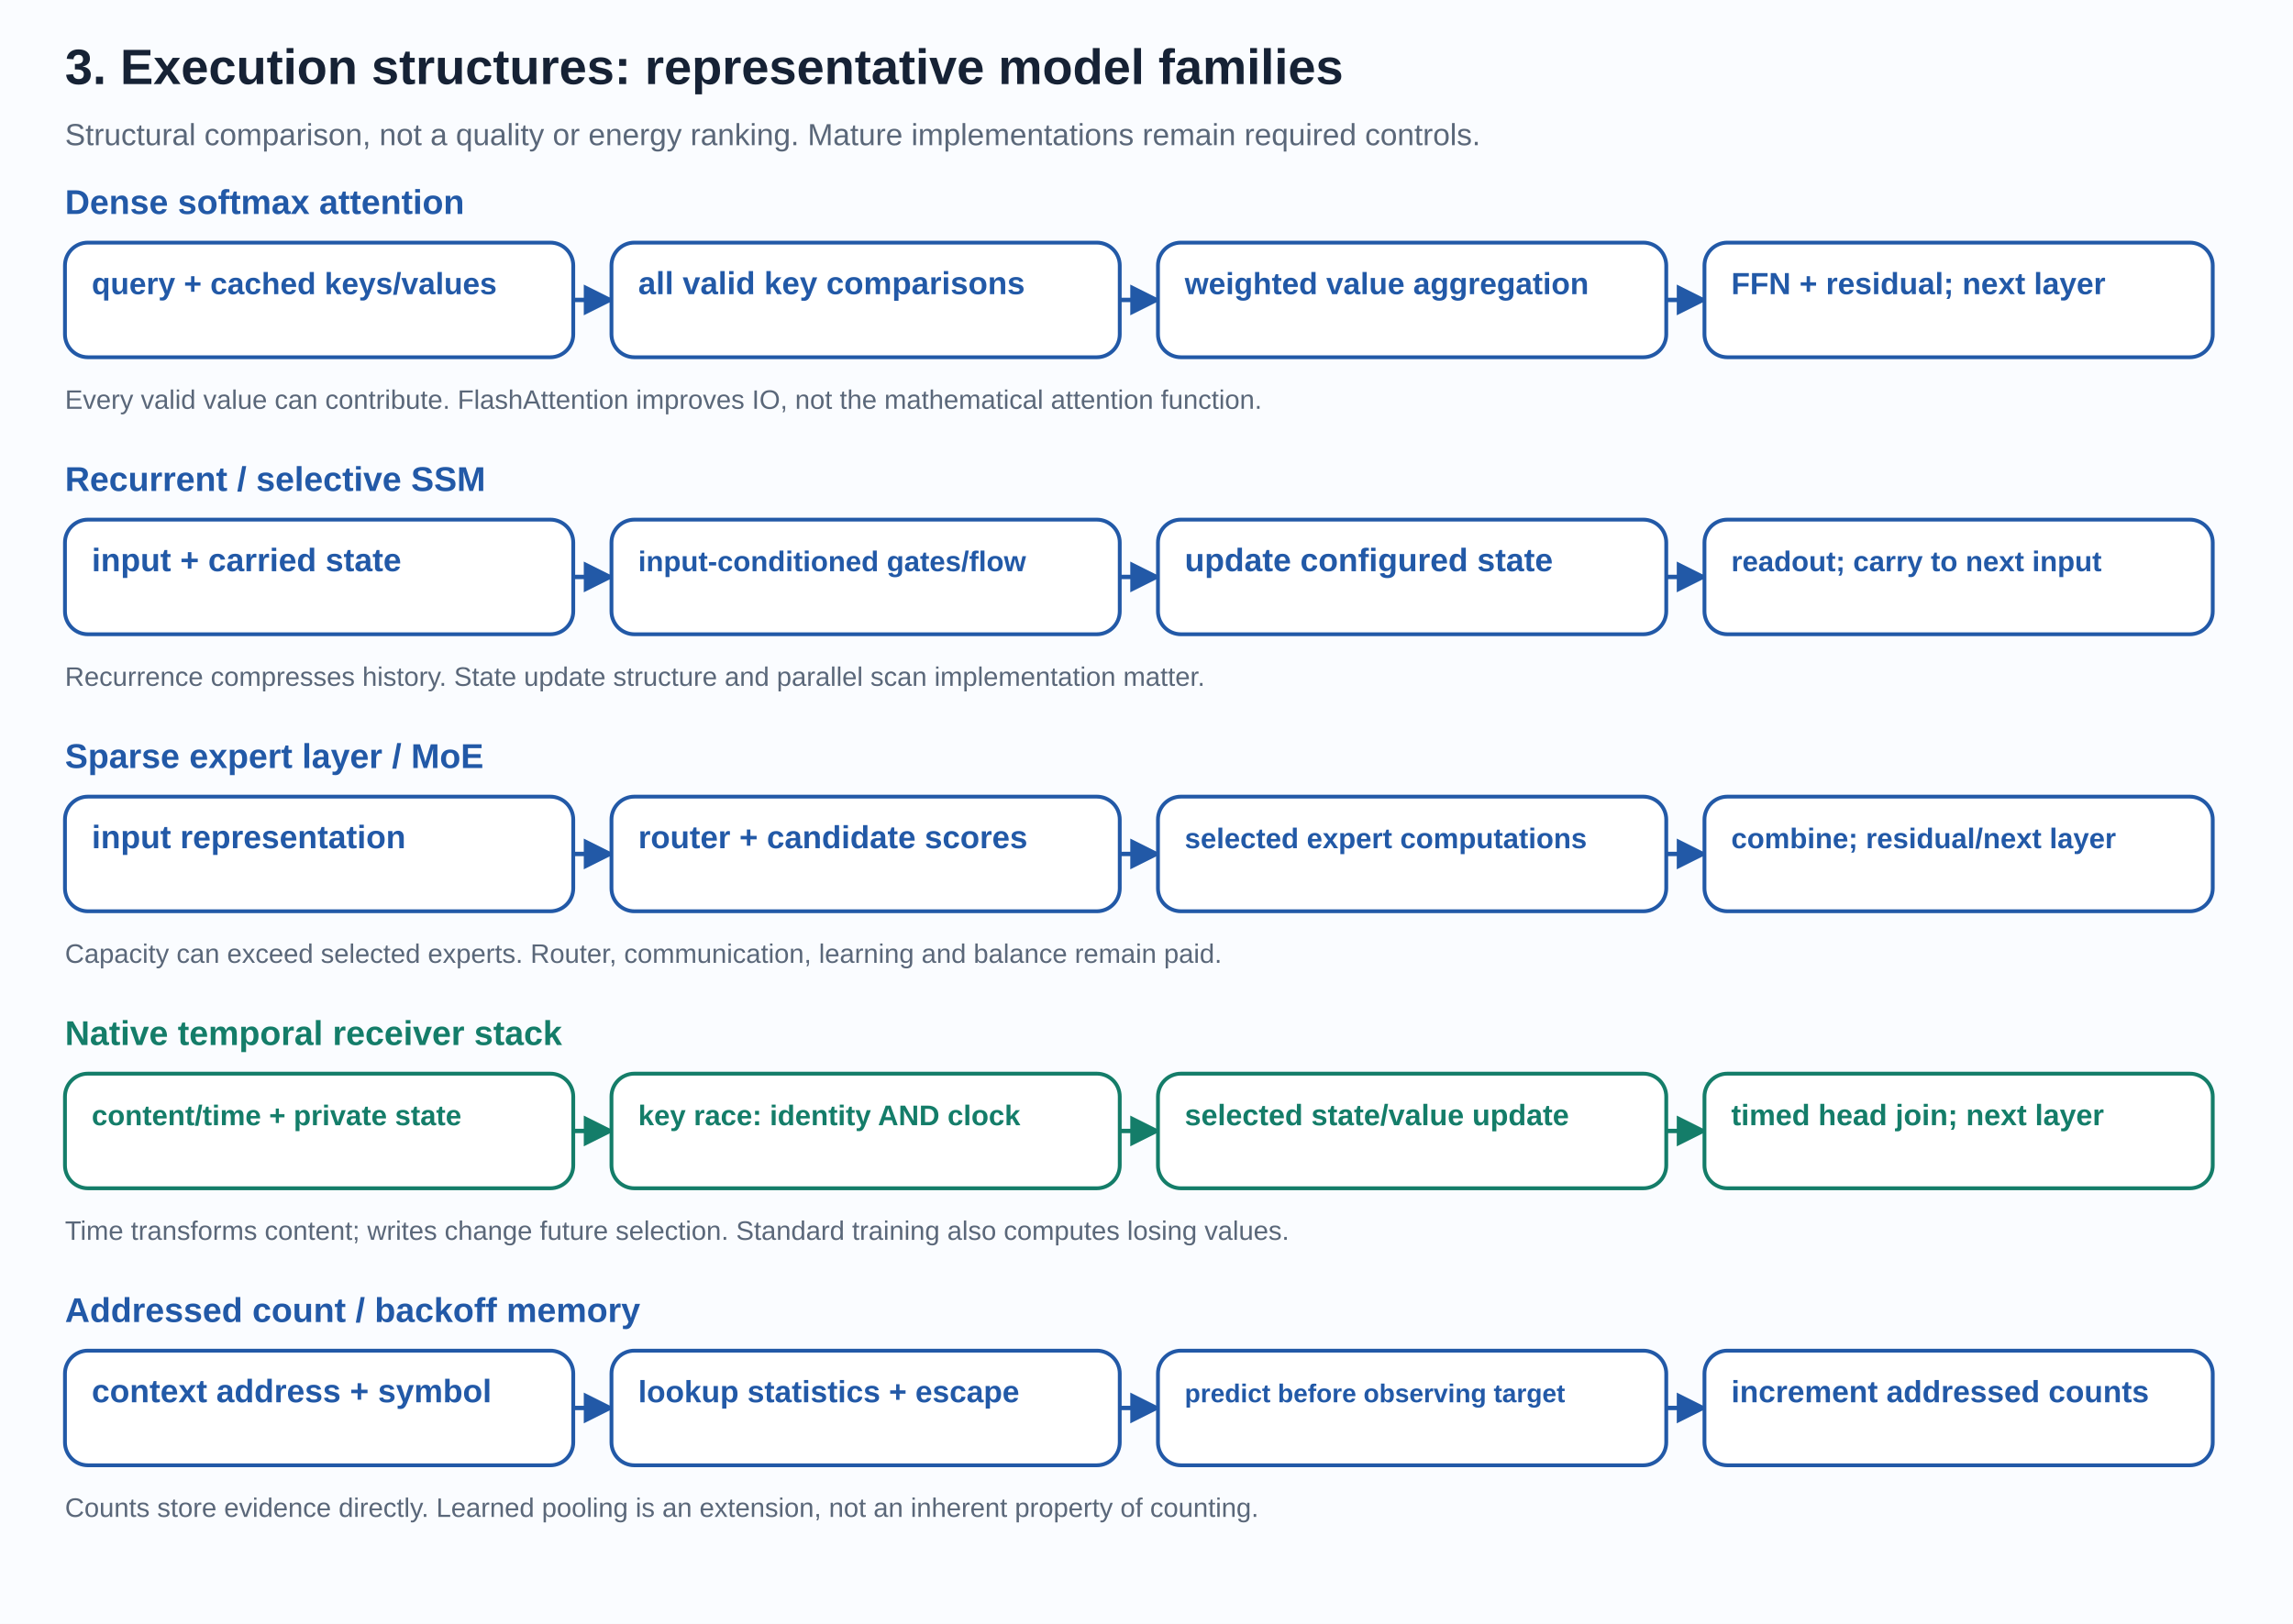
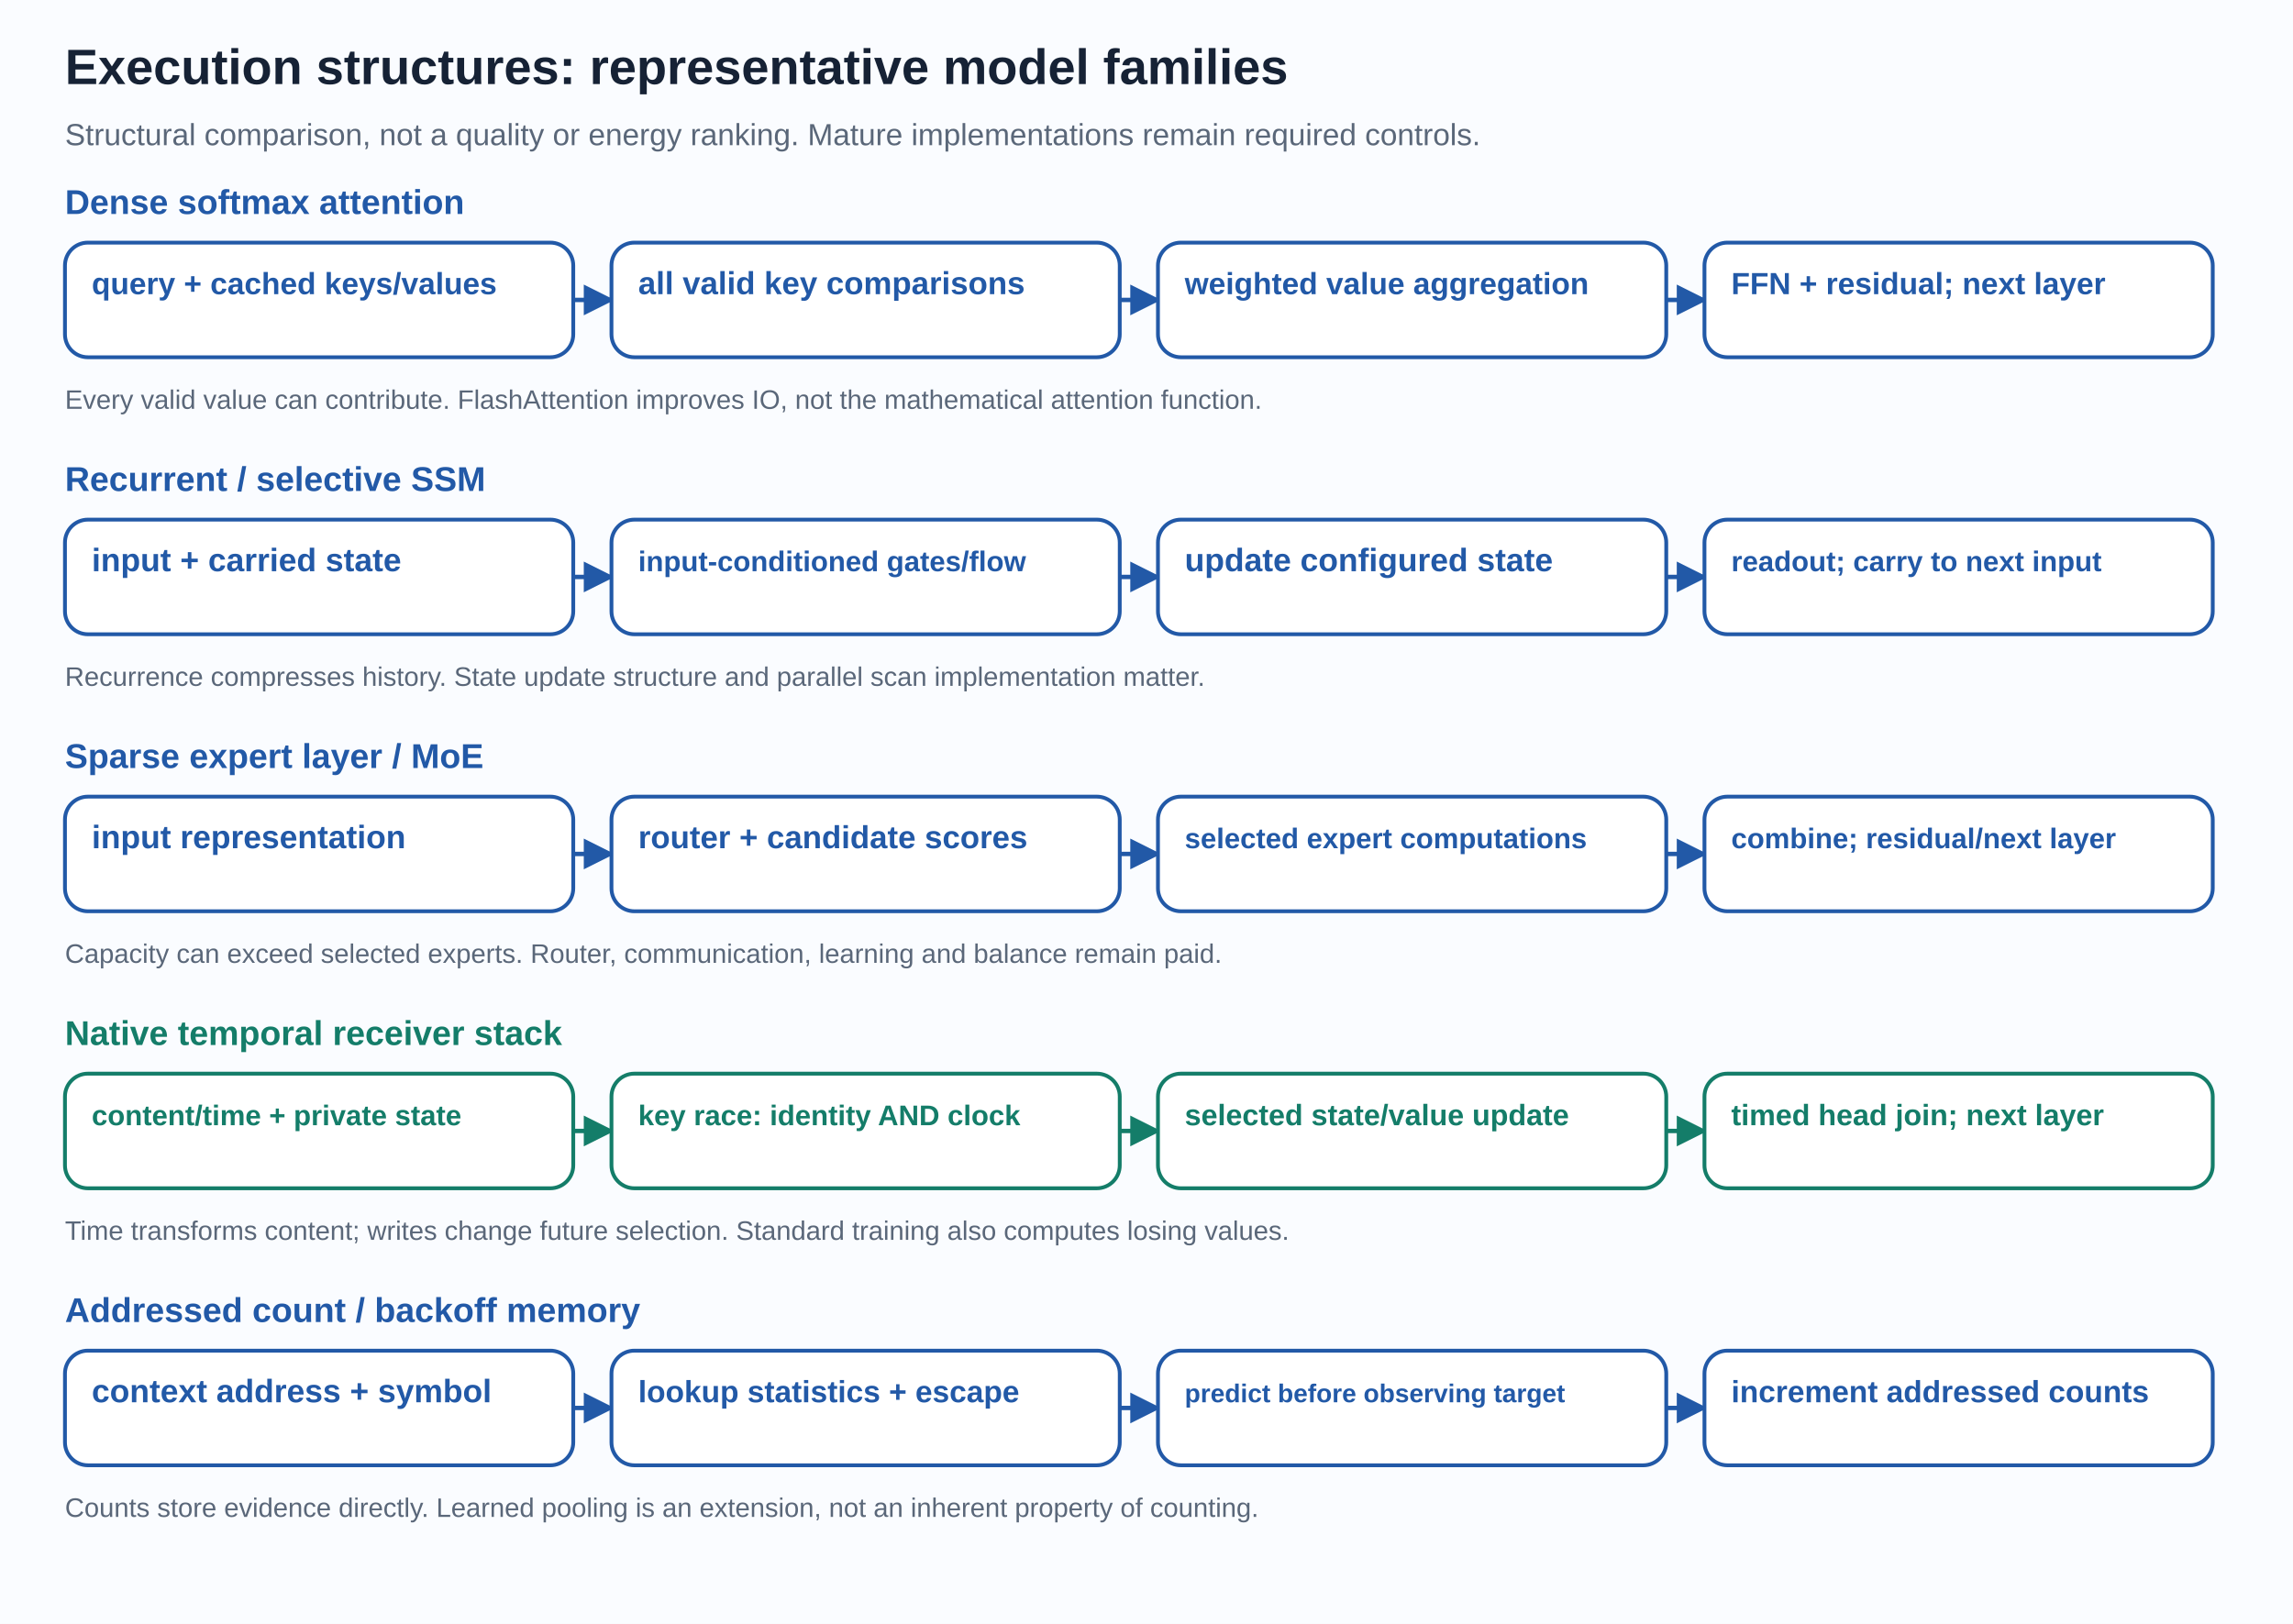
- <svg xmlns="http://www.w3.org/2000/svg" viewBox="0 0 1200 850" role="img" aria-label="3. Execution structures: representative model families">
+ <svg xmlns="http://www.w3.org/2000/svg" viewBox="0 0 1200 850" role="img" aria-label="Execution structures: representative model families">
  <defs>
-     <marker id="arrow-dbb00dcb" viewBox="0 0 10 10" refX="9" refY="5" markerWidth="7" markerHeight="7" orient="auto-start-reverse">
+     <marker id="arrow-b4bae8b7" viewBox="0 0 10 10" refX="9" refY="5" markerWidth="7" markerHeight="7" orient="auto-start-reverse">
      <path d="M0,0 L10,5 L0,10 Z" fill="context-stroke" />
    </marker>
  </defs>
  <rect width="1200" height="850" fill="#fafcff" />
-   <text x="34" y="44" font-family="Arial, sans-serif" font-size="26" fill="#162235" font-weight="700">3. Execution structures: representative model families</text>
+   <text x="34" y="44" font-family="Arial, sans-serif" font-size="26" fill="#162235" font-weight="700">Execution structures: representative model families</text>
  <text x="34" y="76" font-family="Arial, sans-serif" font-size="16" fill="#5a6779" font-weight="400">Structural comparison, not a quality or energy ranking. Mature implementations remain required controls.</text>
  <text x="34" y="112" font-family="Arial, sans-serif" font-size="18" fill="#2259a7" font-weight="700">Dense softmax attention</text>
  <g class="">
    <rect x="34" y="127" width="266" height="60" rx="12" fill="white" stroke="#2259a7" stroke-width="2" />
    <text x="48" y="154" font-family="Arial, sans-serif" font-size="16.059" fill="#2259a7" font-weight="700">query + cached keys/values</text>
  </g>
-   <polyline class="" points="300,157 320,157" fill="none" stroke="#2259a7" stroke-width="2.3" stroke-dasharray="0" marker-end="url(#arrow-dbb00dcb)" />
+   <polyline class="" points="300,157 320,157" fill="none" stroke="#2259a7" stroke-width="2.3" stroke-dasharray="0" marker-end="url(#arrow-b4bae8b7)" />
  <g class="">
    <rect x="320" y="127" width="266" height="60" rx="12" fill="white" stroke="#2259a7" stroke-width="2" />
    <text x="334" y="154" font-family="Arial, sans-serif" font-size="16.702" fill="#2259a7" font-weight="700">all valid key comparisons</text>
  </g>
-   <polyline class="" points="586,157 606,157" fill="none" stroke="#2259a7" stroke-width="2.3" stroke-dasharray="0" marker-end="url(#arrow-dbb00dcb)" />
+   <polyline class="" points="586,157 606,157" fill="none" stroke="#2259a7" stroke-width="2.3" stroke-dasharray="0" marker-end="url(#arrow-b4bae8b7)" />
  <g class="">
    <rect x="606" y="127" width="266" height="60" rx="12" fill="white" stroke="#2259a7" stroke-width="2" />
    <text x="620" y="154" font-family="Arial, sans-serif" font-size="16.059" fill="#2259a7" font-weight="700">weighted value aggregation</text>
  </g>
-   <polyline class="" points="872,157 892,157" fill="none" stroke="#2259a7" stroke-width="2.3" stroke-dasharray="0" marker-end="url(#arrow-dbb00dcb)" />
+   <polyline class="" points="872,157 892,157" fill="none" stroke="#2259a7" stroke-width="2.3" stroke-dasharray="0" marker-end="url(#arrow-b4bae8b7)" />
  <g class="">
    <rect x="892" y="127" width="266" height="60" rx="12" fill="white" stroke="#2259a7" stroke-width="2" />
    <text x="906" y="154" font-family="Arial, sans-serif" font-size="16.059" fill="#2259a7" font-weight="700">FFN + residual; next layer</text>
  </g>
  <text x="34" y="214" font-family="Arial, sans-serif" font-size="14" fill="#5a6779" font-weight="400">Every valid value can contribute. FlashAttention improves IO, not the mathematical attention function.</text>
  <text x="34" y="257" font-family="Arial, sans-serif" font-size="18" fill="#2259a7" font-weight="700">Recurrent / selective SSM</text>
  <g class="">
    <rect x="34" y="272" width="266" height="60" rx="12" fill="white" stroke="#2259a7" stroke-width="2" />
    <text x="48" y="299" font-family="Arial, sans-serif" font-size="17" fill="#2259a7" font-weight="700">input + carried state</text>
  </g>
-   <polyline class="" points="300,302 320,302" fill="none" stroke="#2259a7" stroke-width="2.3" stroke-dasharray="0" marker-end="url(#arrow-dbb00dcb)" />
+   <polyline class="" points="300,302 320,302" fill="none" stroke="#2259a7" stroke-width="2.3" stroke-dasharray="0" marker-end="url(#arrow-b4bae8b7)" />
  <g class="">
    <rect x="320" y="272" width="266" height="60" rx="12" fill="white" stroke="#2259a7" stroke-width="2" />
    <text x="334" y="299" font-family="Arial, sans-serif" font-size="14.912" fill="#2259a7" font-weight="700">input-conditioned gates/flow</text>
  </g>
-   <polyline class="" points="586,302 606,302" fill="none" stroke="#2259a7" stroke-width="2.3" stroke-dasharray="0" marker-end="url(#arrow-dbb00dcb)" />
+   <polyline class="" points="586,302 606,302" fill="none" stroke="#2259a7" stroke-width="2.3" stroke-dasharray="0" marker-end="url(#arrow-b4bae8b7)" />
  <g class="">
    <rect x="606" y="272" width="266" height="60" rx="12" fill="white" stroke="#2259a7" stroke-width="2" />
    <text x="620" y="299" font-family="Arial, sans-serif" font-size="17" fill="#2259a7" font-weight="700">update configured state</text>
  </g>
-   <polyline class="" points="872,302 892,302" fill="none" stroke="#2259a7" stroke-width="2.3" stroke-dasharray="0" marker-end="url(#arrow-dbb00dcb)" />
+   <polyline class="" points="872,302 892,302" fill="none" stroke="#2259a7" stroke-width="2.3" stroke-dasharray="0" marker-end="url(#arrow-b4bae8b7)" />
  <g class="">
    <rect x="892" y="272" width="266" height="60" rx="12" fill="white" stroke="#2259a7" stroke-width="2" />
    <text x="906" y="299" font-family="Arial, sans-serif" font-size="14.912" fill="#2259a7" font-weight="700">readout; carry to next input</text>
  </g>
  <text x="34" y="359" font-family="Arial, sans-serif" font-size="14" fill="#5a6779" font-weight="400">Recurrence compresses history. State update structure and parallel scan implementation matter.</text>
  <text x="34" y="402" font-family="Arial, sans-serif" font-size="18" fill="#2259a7" font-weight="700">Sparse expert layer / MoE</text>
  <g class="">
    <rect x="34" y="417" width="266" height="60" rx="12" fill="white" stroke="#2259a7" stroke-width="2" />
    <text x="48" y="444" font-family="Arial, sans-serif" font-size="17" fill="#2259a7" font-weight="700">input representation</text>
  </g>
-   <polyline class="" points="300,447 320,447" fill="none" stroke="#2259a7" stroke-width="2.3" stroke-dasharray="0" marker-end="url(#arrow-dbb00dcb)" />
+   <polyline class="" points="300,447 320,447" fill="none" stroke="#2259a7" stroke-width="2.3" stroke-dasharray="0" marker-end="url(#arrow-b4bae8b7)" />
  <g class="">
    <rect x="320" y="417" width="266" height="60" rx="12" fill="white" stroke="#2259a7" stroke-width="2" />
    <text x="334" y="444" font-family="Arial, sans-serif" font-size="16.702" fill="#2259a7" font-weight="700">router + candidate scores</text>
  </g>
-   <polyline class="" points="586,447 606,447" fill="none" stroke="#2259a7" stroke-width="2.3" stroke-dasharray="0" marker-end="url(#arrow-dbb00dcb)" />
+   <polyline class="" points="586,447 606,447" fill="none" stroke="#2259a7" stroke-width="2.3" stroke-dasharray="0" marker-end="url(#arrow-b4bae8b7)" />
  <g class="">
    <rect x="606" y="417" width="266" height="60" rx="12" fill="white" stroke="#2259a7" stroke-width="2" />
    <text x="620" y="444" font-family="Arial, sans-serif" font-size="14.912" fill="#2259a7" font-weight="700">selected expert computations</text>
  </g>
-   <polyline class="" points="872,447 892,447" fill="none" stroke="#2259a7" stroke-width="2.3" stroke-dasharray="0" marker-end="url(#arrow-dbb00dcb)" />
+   <polyline class="" points="872,447 892,447" fill="none" stroke="#2259a7" stroke-width="2.3" stroke-dasharray="0" marker-end="url(#arrow-b4bae8b7)" />
  <g class="">
    <rect x="892" y="417" width="266" height="60" rx="12" fill="white" stroke="#2259a7" stroke-width="2" />
    <text x="906" y="444" font-family="Arial, sans-serif" font-size="14.912" fill="#2259a7" font-weight="700">combine; residual/next layer</text>
  </g>
  <text x="34" y="504" font-family="Arial, sans-serif" font-size="14" fill="#5a6779" font-weight="400">Capacity can exceed selected experts. Router, communication, learning and balance remain paid.</text>
  <text x="34" y="547" font-family="Arial, sans-serif" font-size="18" fill="#147d69" font-weight="700">Native temporal receiver stack</text>
  <g class="">
    <rect x="34" y="562" width="266" height="60" rx="12" fill="white" stroke="#147d69" stroke-width="2" />
    <text x="48" y="589" font-family="Arial, sans-serif" font-size="14.912" fill="#147d69" font-weight="700">content/time + private state</text>
  </g>
-   <polyline class="" points="300,592 320,592" fill="none" stroke="#147d69" stroke-width="2.3" stroke-dasharray="0" marker-end="url(#arrow-dbb00dcb)" />
+   <polyline class="" points="300,592 320,592" fill="none" stroke="#147d69" stroke-width="2.3" stroke-dasharray="0" marker-end="url(#arrow-b4bae8b7)" />
  <g class="">
    <rect x="320" y="562" width="266" height="60" rx="12" fill="white" stroke="#147d69" stroke-width="2" />
    <text x="334" y="589" font-family="Arial, sans-serif" font-size="14.912" fill="#147d69" font-weight="700">key race: identity AND clock</text>
  </g>
-   <polyline class="" points="586,592 606,592" fill="none" stroke="#147d69" stroke-width="2.3" stroke-dasharray="0" marker-end="url(#arrow-dbb00dcb)" />
+   <polyline class="" points="586,592 606,592" fill="none" stroke="#147d69" stroke-width="2.3" stroke-dasharray="0" marker-end="url(#arrow-b4bae8b7)" />
  <g class="">
    <rect x="606" y="562" width="266" height="60" rx="12" fill="white" stroke="#147d69" stroke-width="2" />
    <text x="620" y="589" font-family="Arial, sans-serif" font-size="15.465" fill="#147d69" font-weight="700">selected state/value update</text>
  </g>
-   <polyline class="" points="872,592 892,592" fill="none" stroke="#147d69" stroke-width="2.3" stroke-dasharray="0" marker-end="url(#arrow-dbb00dcb)" />
+   <polyline class="" points="872,592 892,592" fill="none" stroke="#147d69" stroke-width="2.3" stroke-dasharray="0" marker-end="url(#arrow-b4bae8b7)" />
  <g class="">
    <rect x="892" y="562" width="266" height="60" rx="12" fill="white" stroke="#147d69" stroke-width="2" />
    <text x="906" y="589" font-family="Arial, sans-serif" font-size="15.465" fill="#147d69" font-weight="700">timed head join; next layer</text>
  </g>
  <text x="34" y="649" font-family="Arial, sans-serif" font-size="14" fill="#5a6779" font-weight="400">Time transforms content; writes change future selection. Standard training also computes losing values.</text>
  <text x="34" y="692" font-family="Arial, sans-serif" font-size="18" fill="#2259a7" font-weight="700">Addressed count / backoff memory</text>
  <g class="">
    <rect x="34" y="707" width="266" height="60" rx="12" fill="white" stroke="#2259a7" stroke-width="2" />
    <text x="48" y="734" font-family="Arial, sans-serif" font-size="17" fill="#2259a7" font-weight="700">context address + symbol</text>
  </g>
-   <polyline class="" points="300,737 320,737" fill="none" stroke="#2259a7" stroke-width="2.3" stroke-dasharray="0" marker-end="url(#arrow-dbb00dcb)" />
+   <polyline class="" points="300,737 320,737" fill="none" stroke="#2259a7" stroke-width="2.3" stroke-dasharray="0" marker-end="url(#arrow-b4bae8b7)" />
  <g class="">
    <rect x="320" y="707" width="266" height="60" rx="12" fill="white" stroke="#2259a7" stroke-width="2" />
    <text x="334" y="734" font-family="Arial, sans-serif" font-size="16.059" fill="#2259a7" font-weight="700">lookup statistics + escape</text>
  </g>
-   <polyline class="" points="586,737 606,737" fill="none" stroke="#2259a7" stroke-width="2.3" stroke-dasharray="0" marker-end="url(#arrow-dbb00dcb)" />
+   <polyline class="" points="586,737 606,737" fill="none" stroke="#2259a7" stroke-width="2.3" stroke-dasharray="0" marker-end="url(#arrow-b4bae8b7)" />
  <g class="">
    <rect x="606" y="707" width="266" height="60" rx="12" fill="white" stroke="#2259a7" stroke-width="2" />
    <text x="620" y="734" font-family="Arial, sans-serif" font-size="13.469" fill="#2259a7" font-weight="700">predict before observing target</text>
  </g>
-   <polyline class="" points="872,737 892,737" fill="none" stroke="#2259a7" stroke-width="2.3" stroke-dasharray="0" marker-end="url(#arrow-dbb00dcb)" />
+   <polyline class="" points="872,737 892,737" fill="none" stroke="#2259a7" stroke-width="2.3" stroke-dasharray="0" marker-end="url(#arrow-b4bae8b7)" />
  <g class="">
    <rect x="892" y="707" width="266" height="60" rx="12" fill="white" stroke="#2259a7" stroke-width="2" />
    <text x="906" y="734" font-family="Arial, sans-serif" font-size="16.059" fill="#2259a7" font-weight="700">increment addressed counts</text>
  </g>
  <text x="34" y="794" font-family="Arial, sans-serif" font-size="14" fill="#5a6779" font-weight="400">Counts store evidence directly. Learned pooling is an extension, not an inherent property of counting.</text>
</svg>
